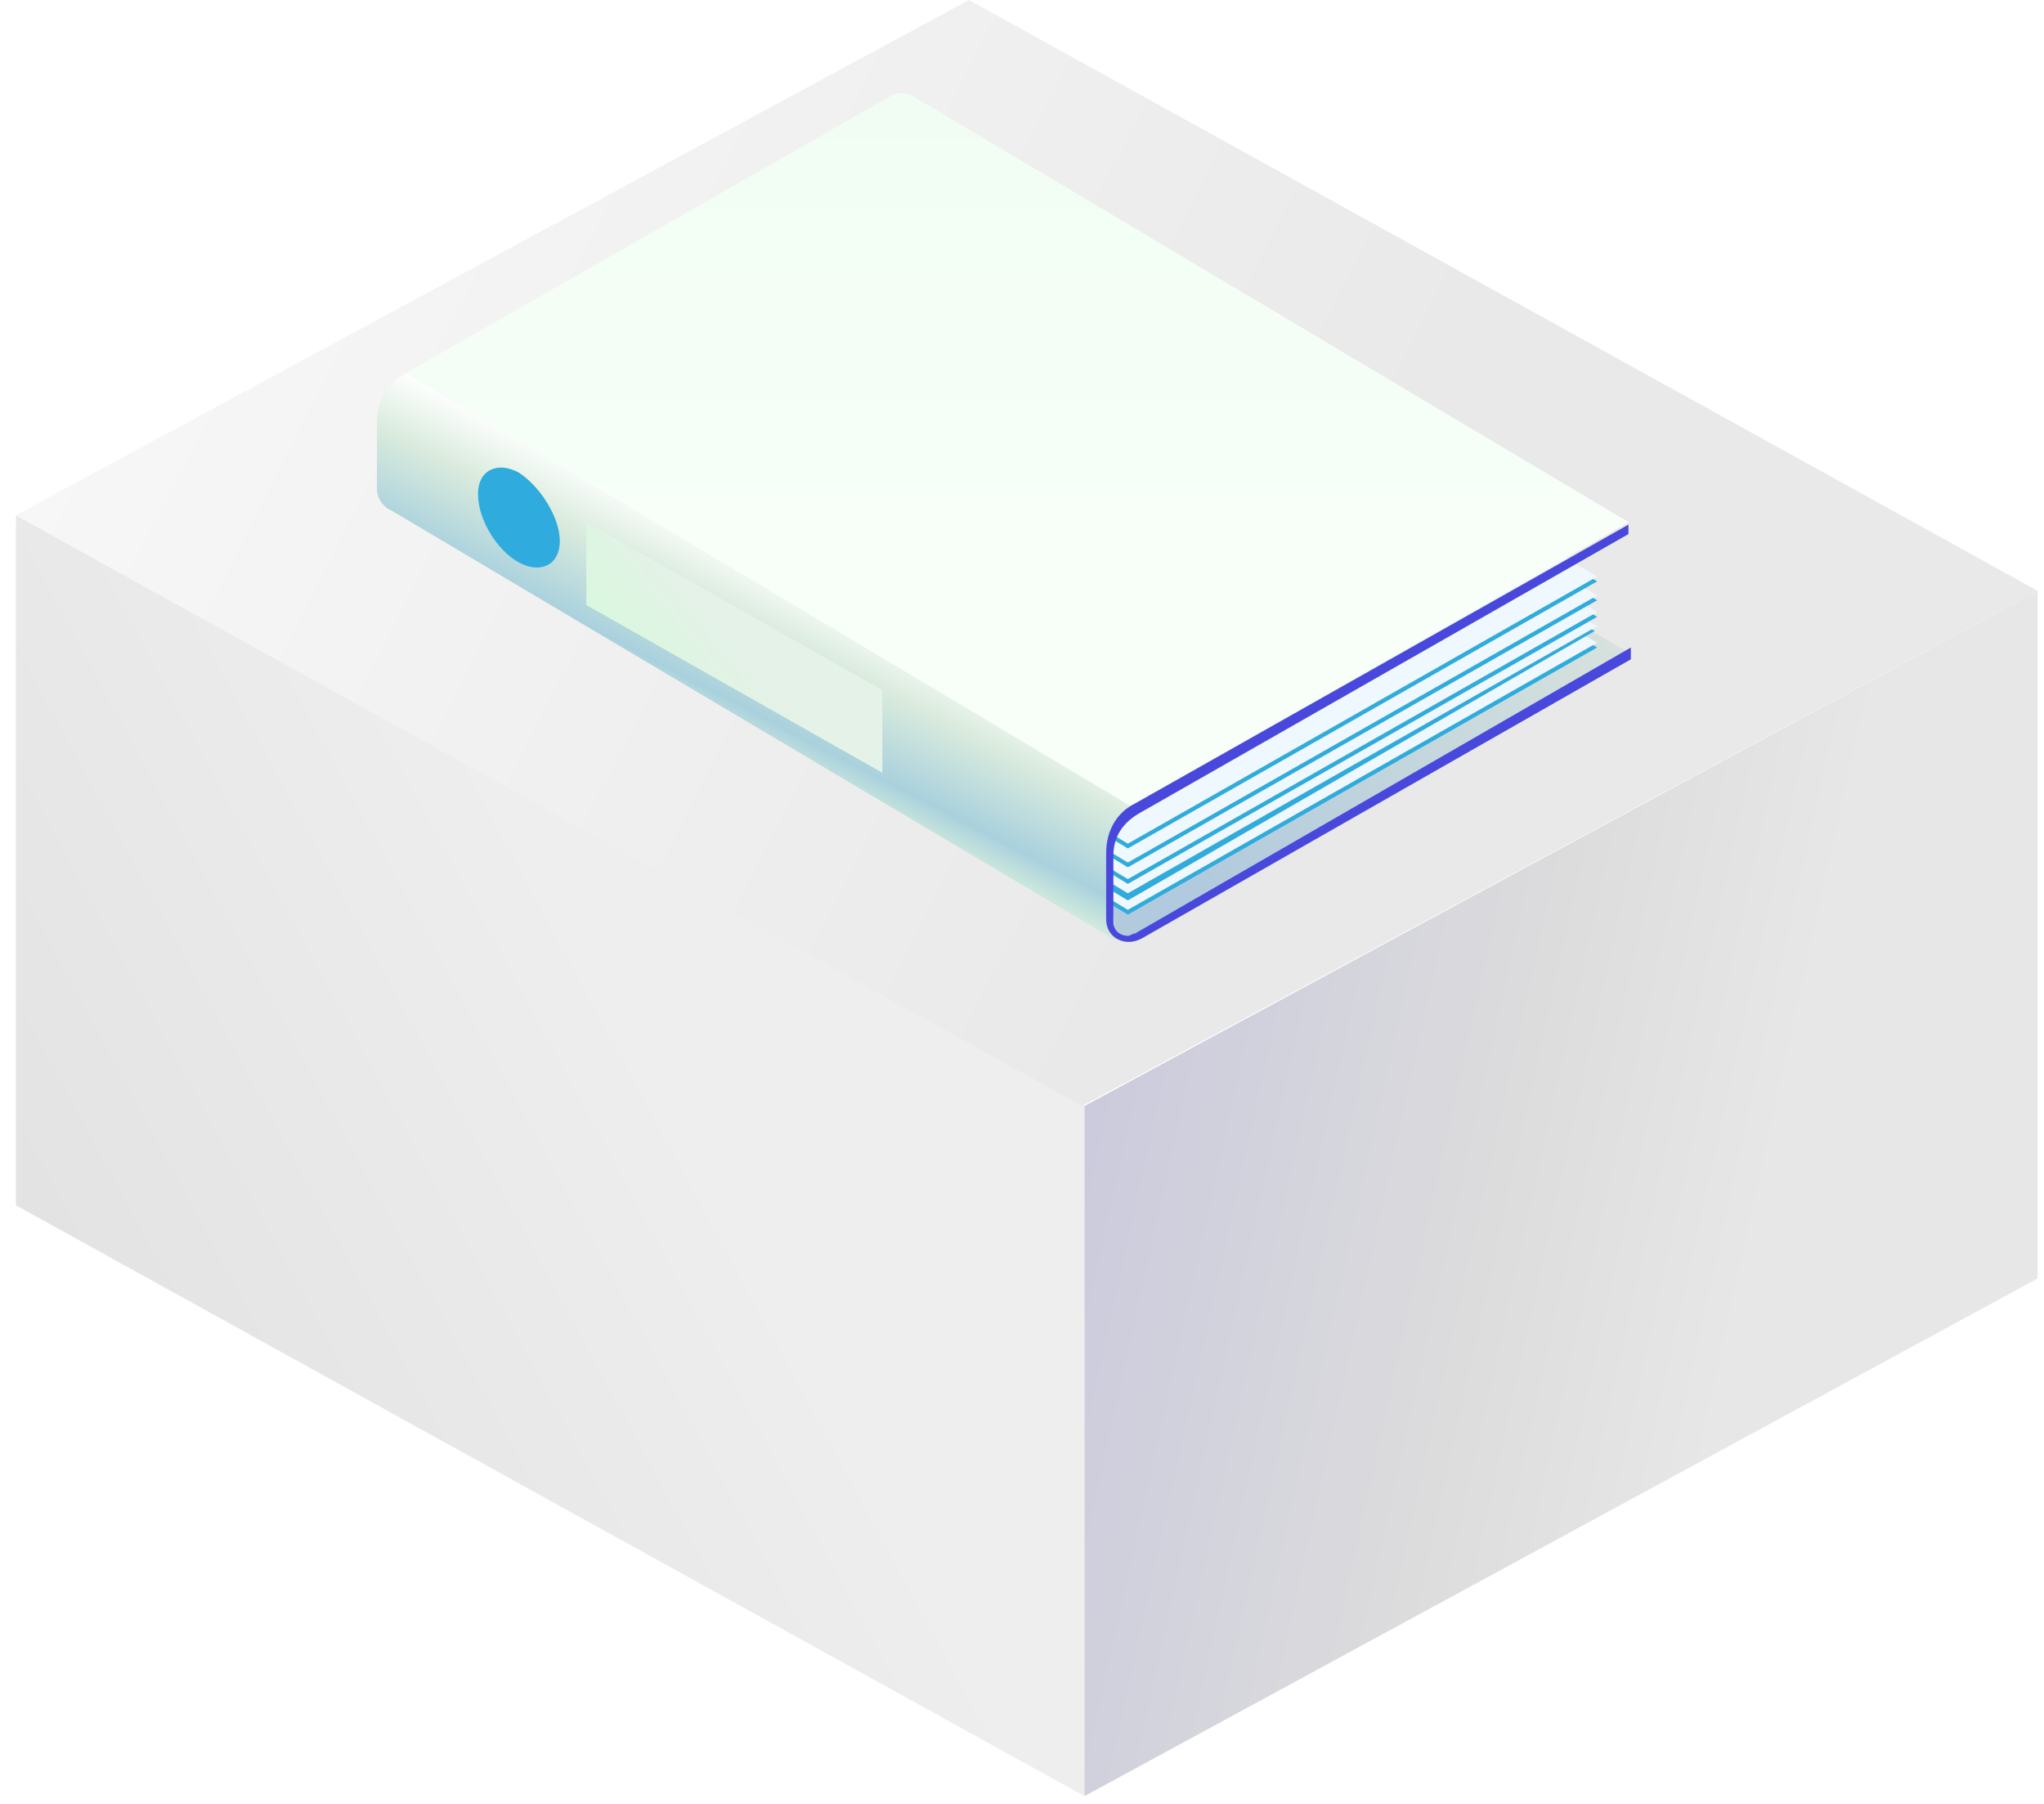
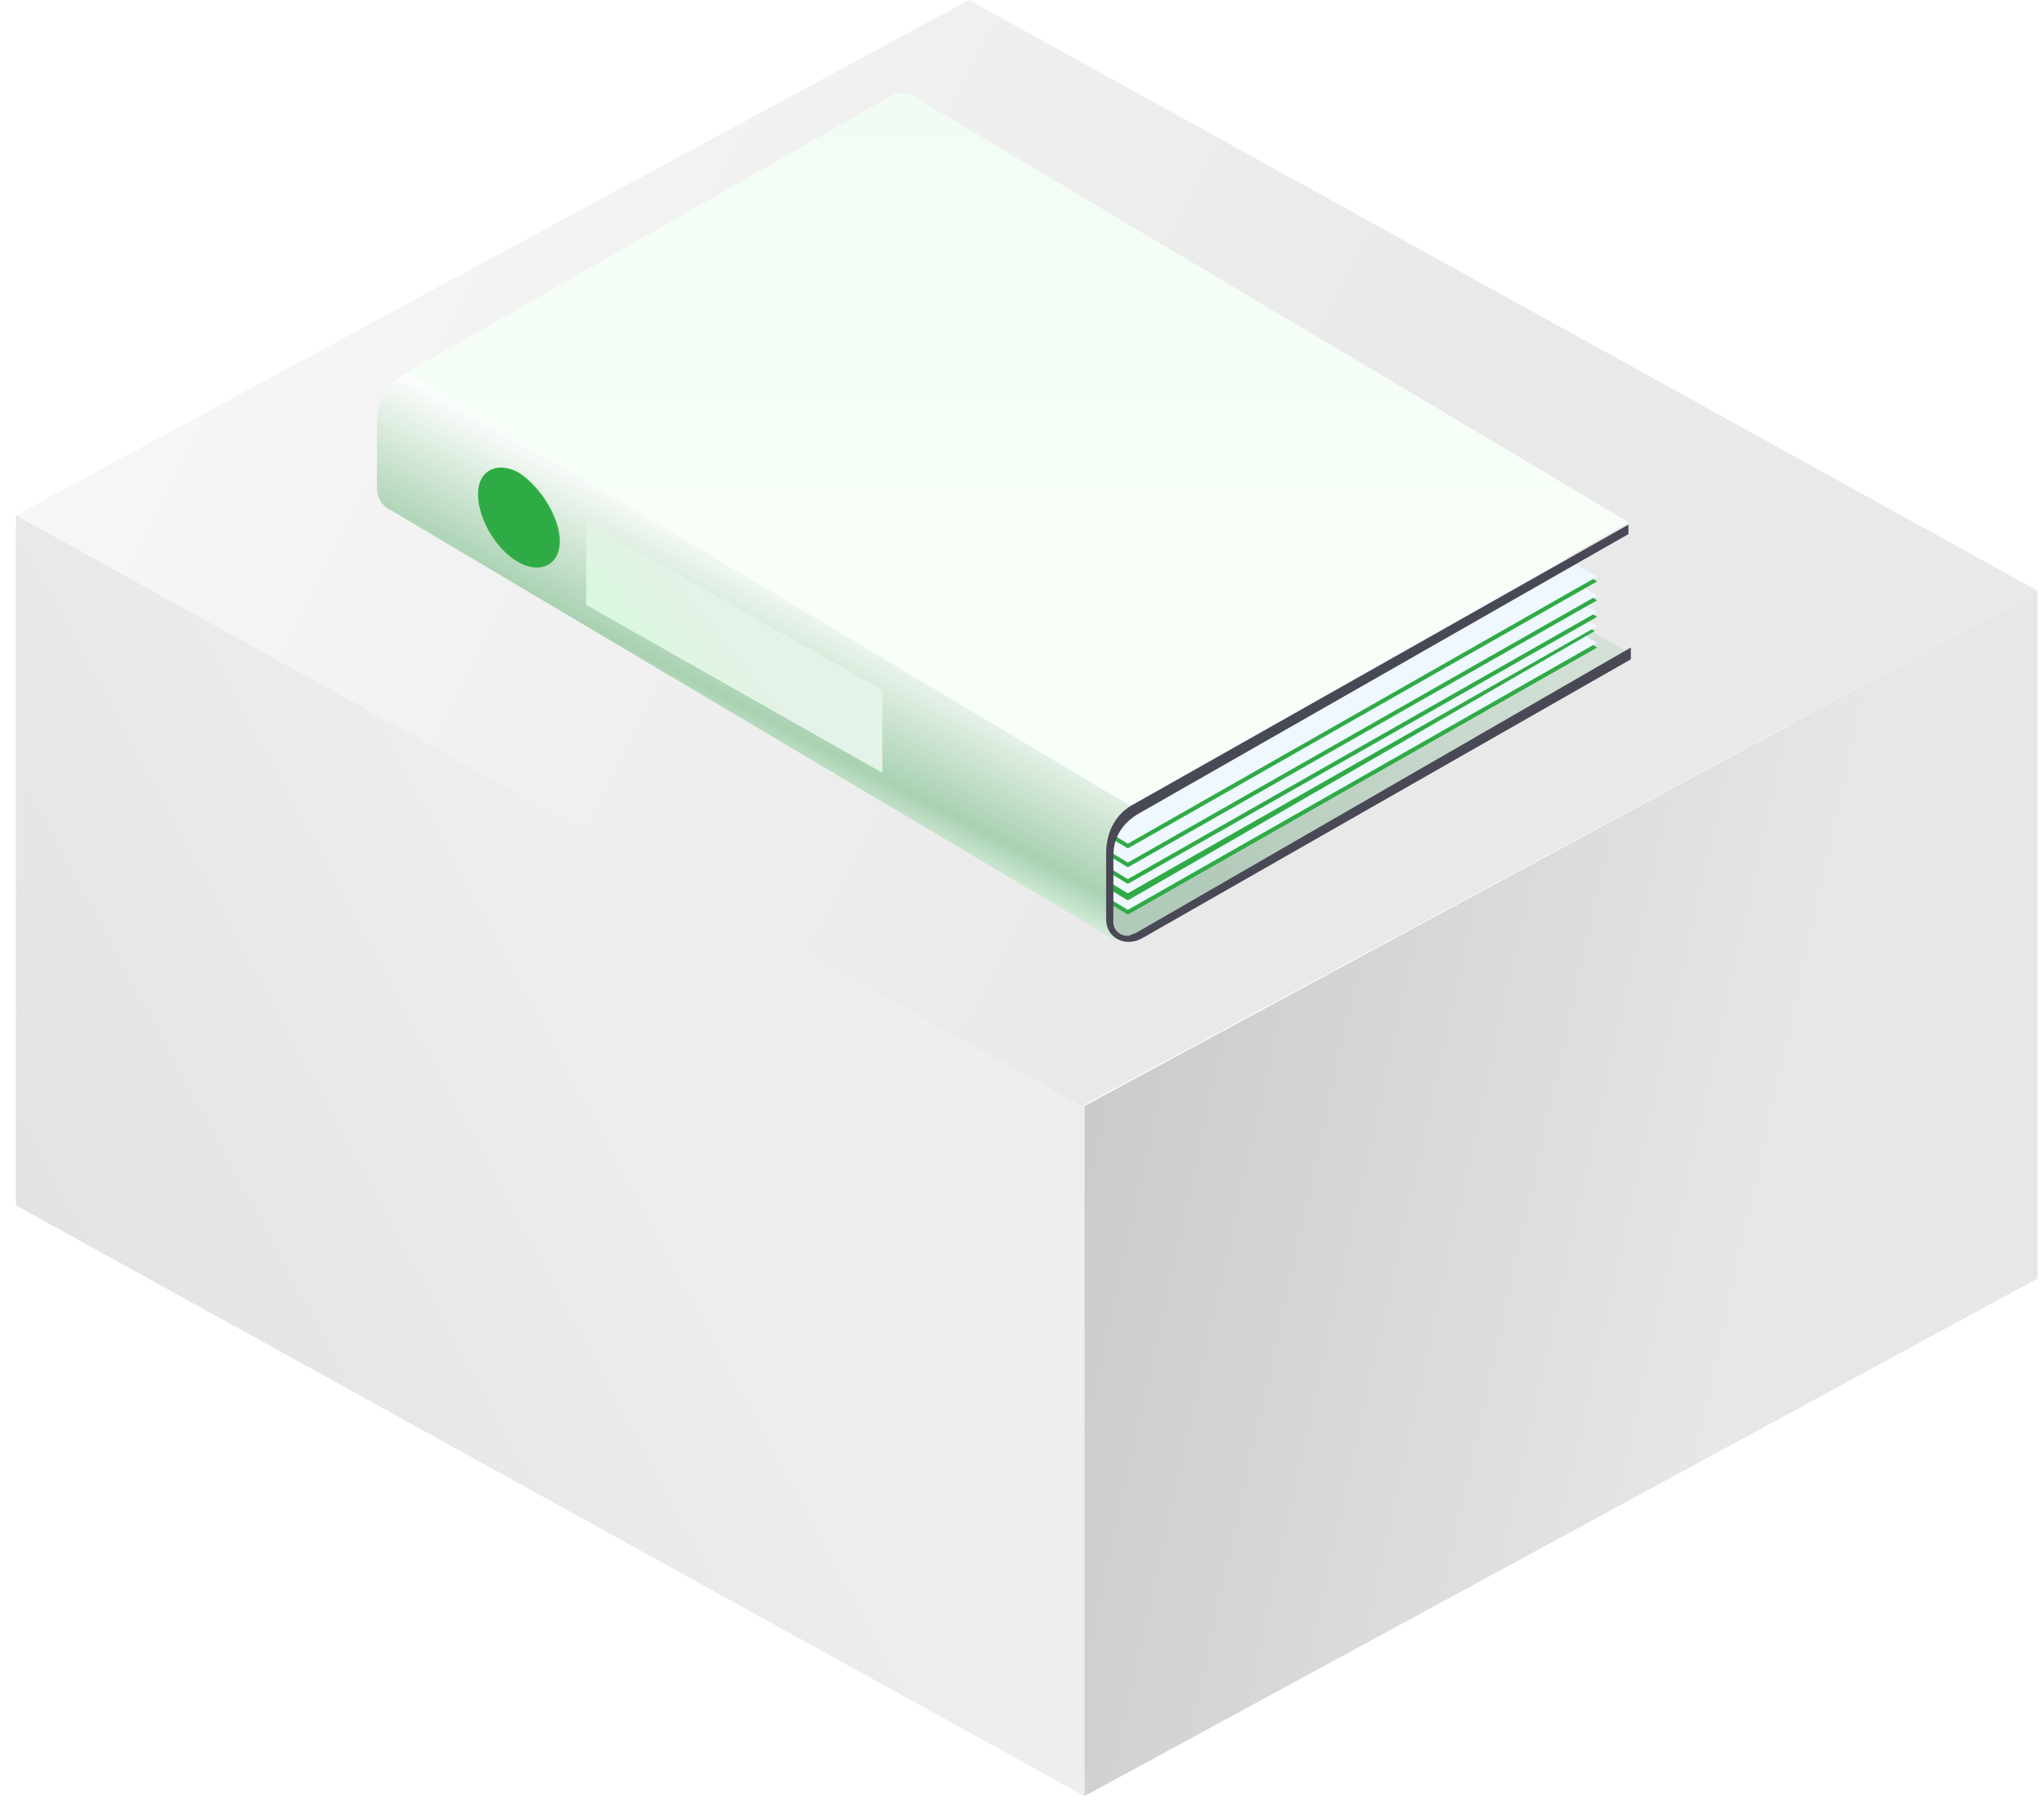
<svg xmlns="http://www.w3.org/2000/svg" width="68" height="60" viewBox="0 0 68 60" fill="none">
  <path d="M0.53 40.09V17.137L36.079 36.788V59.741L0.53 40.09Z" fill="url(#paint0_linear_1_939)" />
  <path d="M67.786 42.525V19.651L36.079 36.787V59.74L67.786 42.525Z" fill="url(#paint1_linear_1_939)" />
  <path d="M0.53 17.136L32.236 0L67.786 19.651L35.999 36.787L0.53 17.136Z" fill="url(#paint2_linear_1_939)" />
  <path d="M54.175 21.695L47.289 17.765L13.181 16.9L37.361 31.285L37.761 31.049L54.175 21.695Z" fill="url(#paint3_linear_1_939)" />
  <path d="M37.521 30.42L53.134 21.537L30.715 8.253C30.475 8.096 30.235 8.096 29.995 8.253L14.942 16.821L37.521 30.42Z" fill="#2FAB46" />
  <path d="M37.521 30.263L53.134 21.38L30.715 8.096C30.475 7.939 30.235 7.939 29.995 8.096L14.942 16.664L37.521 30.263Z" fill="#EFF7FF" />
  <path d="M37.521 29.948L53.054 20.988L30.715 7.782C30.475 7.625 30.235 7.625 29.995 7.782L14.942 16.35L37.521 29.948Z" fill="#2FAB46" />
  <path d="M37.521 29.712L53.134 20.83L30.715 7.546C30.475 7.389 30.235 7.389 29.995 7.546L14.942 16.114L37.521 29.712Z" fill="#EFF7FF" />
  <path d="M37.521 29.398L53.134 20.516L30.715 7.232C30.475 7.074 30.235 7.074 29.995 7.232L14.942 15.799L37.521 29.398Z" fill="#2FAB46" />
  <path d="M37.521 29.241L53.134 20.359L30.715 7.074C30.475 6.917 30.235 6.917 29.995 7.074L14.942 15.642L37.521 29.241Z" fill="#EFF7FF" />
  <path d="M37.521 28.847L53.134 19.965L30.715 6.681C30.475 6.523 30.235 6.523 29.995 6.681L14.942 15.248L37.521 28.847Z" fill="#2FAB46" />
  <path d="M37.521 28.69L53.134 19.808L30.715 6.524C30.475 6.366 30.235 6.366 29.995 6.524L14.942 15.091L37.521 28.69Z" fill="#EFF7FF" />
  <path d="M37.521 28.219L53.134 19.337L30.715 6.053C30.475 5.896 30.235 5.896 29.995 6.053L14.942 14.621L37.521 28.219Z" fill="#2FAB46" />
  <path d="M37.521 28.062L53.134 19.18L30.715 5.896C30.475 5.738 30.235 5.738 29.995 5.896L14.942 14.463L37.521 28.062Z" fill="#EFF7FF" />
  <path d="M54.175 17.371L30.396 3.222C30.155 3.065 29.835 3.065 29.595 3.222L13.502 12.419C12.861 12.734 12.541 13.362 12.541 14.07V16.271C12.541 16.585 12.781 16.9 13.021 16.978L37.121 31.284L36.881 28.219L37.602 26.804L54.175 17.371ZM17.265 18.472C16.704 18.157 16.224 17.293 16.224 16.664C16.224 16.035 16.704 15.721 17.265 16.035C17.825 16.349 18.306 17.214 18.306 17.843C18.306 18.55 17.825 18.786 17.265 18.472Z" fill="url(#paint4_linear_1_939)" />
  <path d="M37.601 26.804L54.174 17.371L30.395 3.222C30.154 3.065 29.834 3.065 29.594 3.222L13.501 12.419L37.601 26.804Z" fill="url(#paint5_linear_1_939)" />
  <path d="M37.761 31.048C37.681 31.048 37.601 31.127 37.521 31.127C37.281 31.127 37.04 30.969 37.04 30.655V28.454C37.04 27.825 37.361 27.354 37.921 27.039L54.175 17.764V17.45L37.761 26.725C37.12 27.039 36.8 27.668 36.8 28.375V30.576C36.8 31.205 37.441 31.52 38.001 31.205L54.255 21.93V21.537L37.761 31.048Z" fill="#494855" />
  <path d="M17.263 15.721C16.543 15.328 15.902 15.643 15.902 16.428C15.902 17.293 16.543 18.315 17.263 18.708C17.984 19.101 18.624 18.787 18.624 18.001C18.624 17.215 17.984 16.193 17.263 15.721Z" fill="#2FAB46" />
  <path d="M29.355 25.704L19.506 20.123V17.372L29.355 22.953V25.704Z" fill="url(#paint6_linear_1_939)" />
-   <g style="mix-blend-mode:lighten">
-     <rect y="0.119" width="68" height="59.881" fill="#032EDD" />
-   </g>
  <defs>
    <linearGradient id="paint0_linear_1_939" x1="26.435" y1="34.202" x2="-0.551" y2="48.809" gradientUnits="userSpaceOnUse">
      <stop offset="0.15" stop-color="#EEEEEE" />
      <stop offset="1" stop-color="#E0E0E0" />
    </linearGradient>
    <linearGradient id="paint1_linear_1_939" x1="64.461" y1="42.36" x2="24.836" y2="33.62" gradientUnits="userSpaceOnUse">
      <stop offset="0.15" stop-color="#E7E7E7" />
      <stop offset="1" stop-color="#BCBCBC" />
    </linearGradient>
    <linearGradient id="paint2_linear_1_939" x1="56.428" y1="29.34" x2="-13.505" y2="-6.277" gradientUnits="userSpaceOnUse">
      <stop offset="0.193" stop-color="#EAE9E9" />
      <stop offset="1" stop-color="white" />
    </linearGradient>
    <linearGradient id="paint3_linear_1_939" x1="33.752" y1="19.238" x2="47.209" y2="10.82" gradientUnits="userSpaceOnUse">
      <stop stop-color="#B2CAB9" />
      <stop offset="1" stop-color="#D6E2D9" />
    </linearGradient>
    <linearGradient id="paint4_linear_1_939" x1="27.39" y1="26.576" x2="30.256" y2="21.064" gradientUnits="userSpaceOnUse">
      <stop stop-color="#DEF3E3" />
      <stop offset="0.24" stop-color="#A9D1B1" />
      <stop offset="1" stop-color="white" />
    </linearGradient>
    <linearGradient id="paint5_linear_1_939" x1="33.862" y1="26.833" x2="33.862" y2="-36.053" gradientUnits="userSpaceOnUse">
      <stop offset="0.15" stop-color="#F7FFF8" />
      <stop offset="1" stop-color="#E0F8E4" />
    </linearGradient>
    <linearGradient id="paint6_linear_1_939" x1="25.294" y1="20.876" x2="19.423" y2="25.59" gradientUnits="userSpaceOnUse">
      <stop offset="0.15" stop-color="#E4F2E7" />
      <stop offset="1" stop-color="#CCFFD5" />
    </linearGradient>
  </defs>
</svg>
